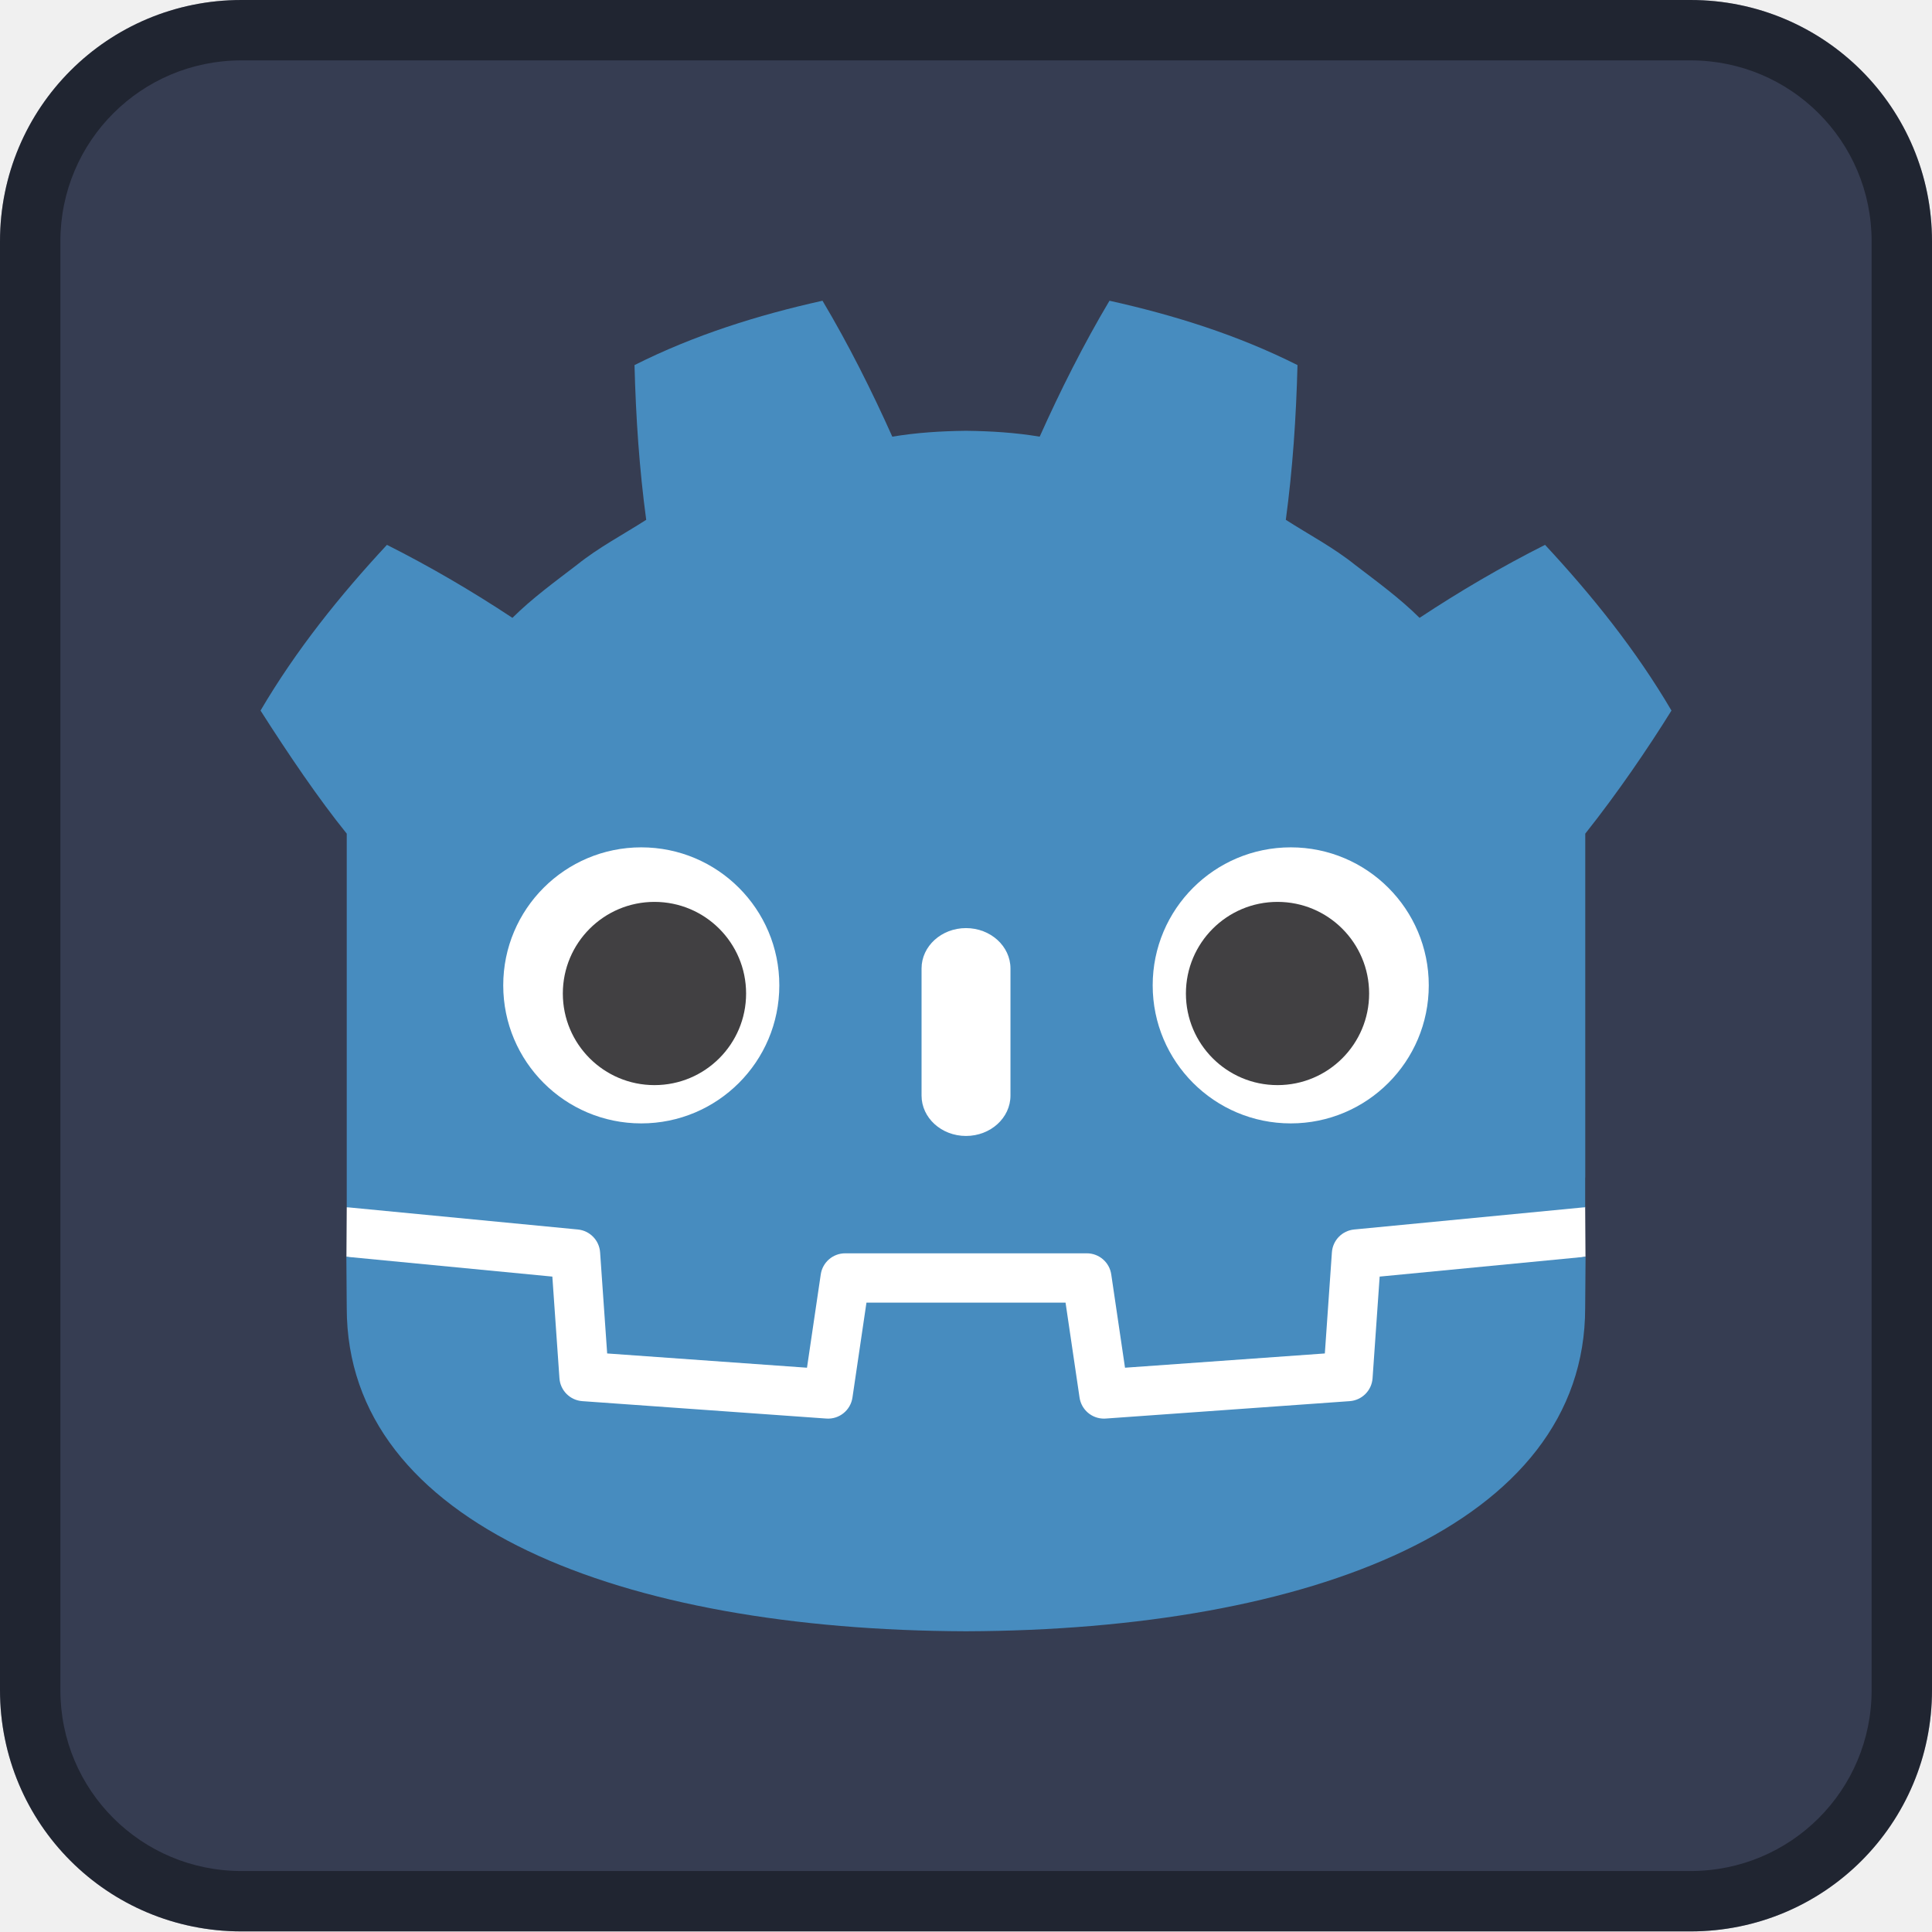
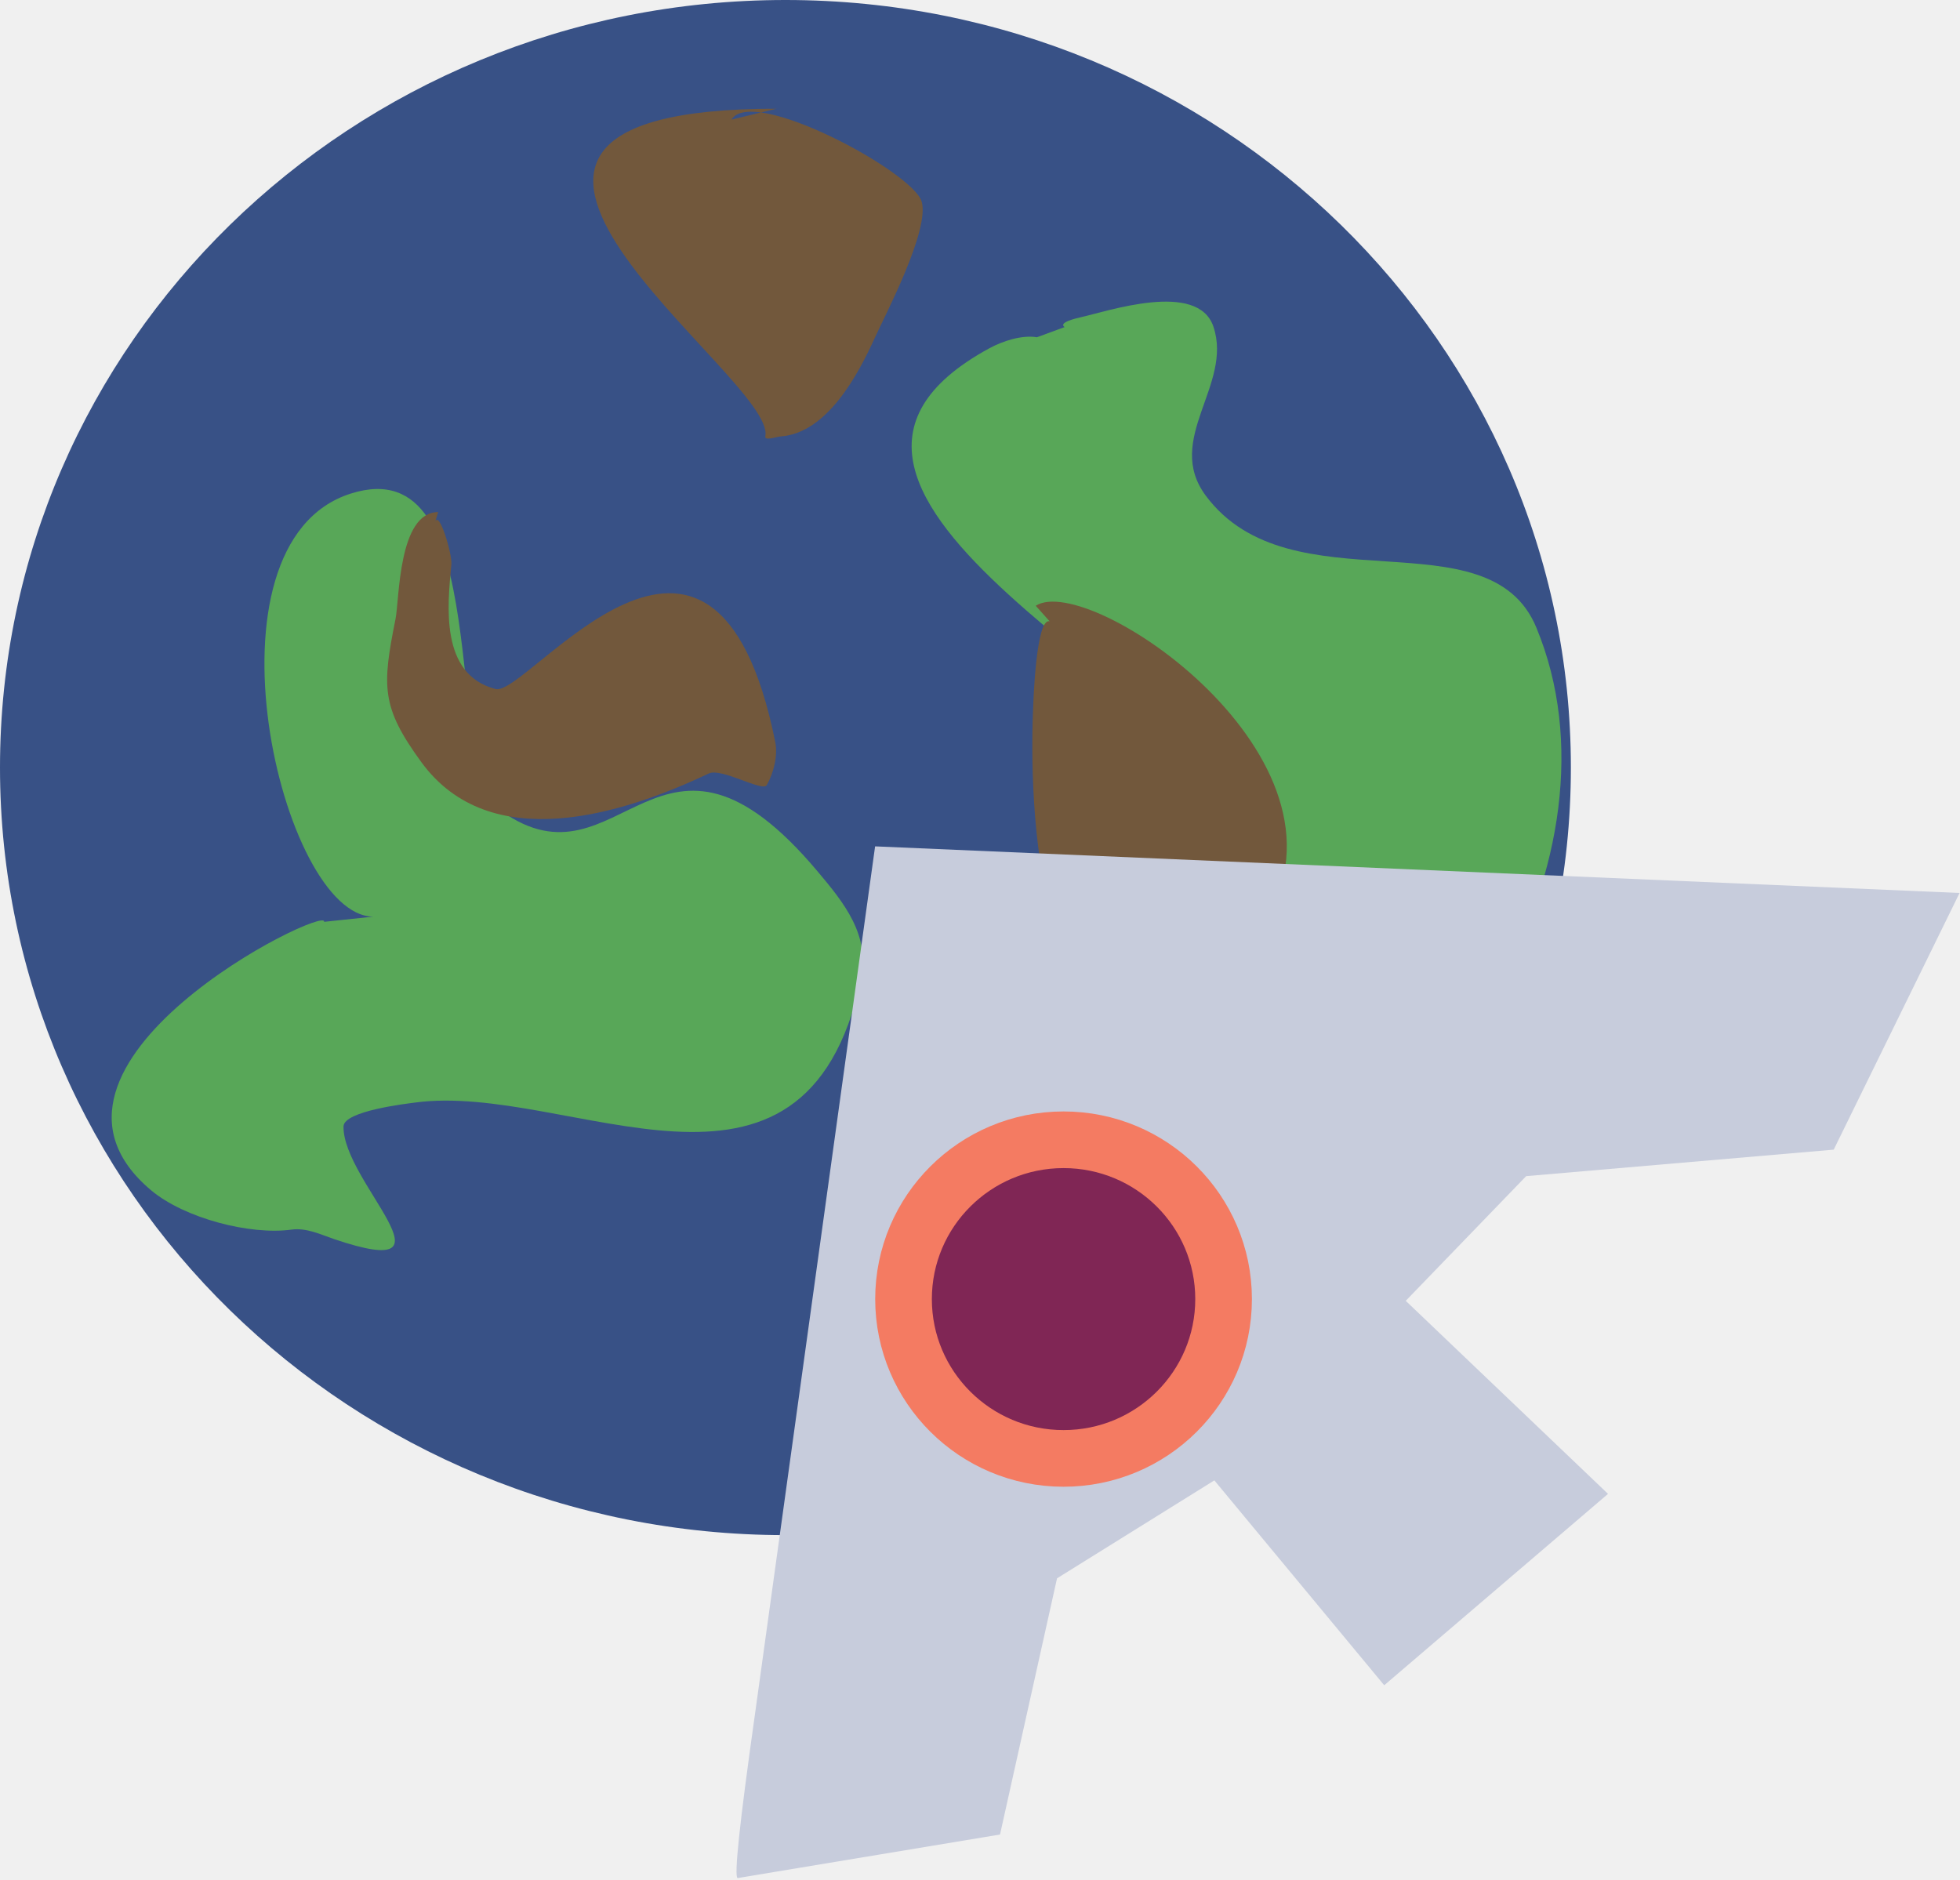
- <svg xmlns="http://www.w3.org/2000/svg" height="128" width="128">
-   <g transform="translate(32 32)">
-     <path d="m-16-32c-8.86 0-16 7.13-16 15.99v95.98c0 8.86 7.13 15.99 16 15.99h96c8.86 0 16-7.13 16-15.99v-95.98c0-8.85-7.14-15.99-16-15.99z" fill="#363d52" />
-     <path d="m-16-32c-8.86 0-16 7.13-16 15.99v95.98c0 8.86 7.13 15.99 16 15.99h96c8.86 0 16-7.13 16-15.99v-95.98c0-8.85-7.14-15.99-16-15.99zm0 4h96c6.64 0 12 5.35 12 11.99v95.98c0 6.64-5.35 11.99-12 11.99h-96c-6.64 0-12-5.35-12-11.99v-95.98c0-6.64 5.36-11.99 12-11.99z" fill-opacity=".4" />
-   </g>
-   <g stroke-width="9.927" transform="matrix(.1007308 0 0 .1007308 12.42592 2.256365)">
-     <path d="m0 0s-.325 1.994-.515 1.976l-36.182-3.491c-2.879-.278-5.115-2.574-5.317-5.459l-.994-14.247-27.992-1.997-1.904 12.912c-.424 2.872-2.932 5.037-5.835 5.037h-38.188c-2.902 0-5.41-2.165-5.834-5.037l-1.905-12.912-27.992 1.997-.994 14.247c-.202 2.886-2.438 5.182-5.317 5.46l-36.2 3.49c-.187.018-.324-1.978-.511-1.978l-.049-7.83 30.658-4.944 1.004-14.374c.203-2.91 2.551-5.263 5.463-5.472l38.551-2.75c.146-.01.29-.016.434-.016 2.897 0 5.401 2.166 5.825 5.038l1.959 13.286h28.005l1.959-13.286c.423-2.871 2.93-5.037 5.831-5.037.142 0 .284.005.423.015l38.556 2.75c2.911.209 5.26 2.562 5.463 5.472l1.003 14.374 30.645 4.966z" fill="#fff" transform="matrix(4.162611 0 0 -4.162611 919.2406 771.6719)" />
-     <path d="m0 0v-47.514-6.035-5.492c.108-.001.216-.005.323-.015l36.196-3.49c1.896-.183 3.382-1.709 3.514-3.609l1.116-15.978 31.574-2.253 2.175 14.747c.282 1.912 1.922 3.329 3.856 3.329h38.188c1.933 0 3.573-1.417 3.855-3.329l2.175-14.747 31.575 2.253 1.115 15.978c.133 1.9 1.618 3.425 3.514 3.609l36.182 3.49c.107.01.214.014.322.015v4.711l.015.005v54.325c5.097 6.416 9.923 13.494 13.621 19.449-5.651 9.62-12.575 18.217-19.976 26.182-6.864-3.455-13.531-7.369-19.828-11.534-3.151 3.132-6.7 5.694-10.186 8.372-3.425 2.751-7.285 4.768-10.946 7.118 1.09 8.117 1.629 16.108 1.846 24.448-9.446 4.754-19.519 7.906-29.708 10.17-4.068-6.837-7.788-14.241-11.028-21.479-3.842.642-7.702.88-11.567.926v.006c-.027 0-.052-.006-.075-.006-.024 0-.049.006-.073.006v-.006c-3.872-.046-7.729-.284-11.572-.926-3.238 7.238-6.956 14.642-11.03 21.479-10.184-2.264-20.258-5.416-29.703-10.17.216-8.34.755-16.331 1.848-24.448-3.668-2.35-7.523-4.367-10.949-7.118-3.481-2.678-7.036-5.24-10.188-8.372-6.297 4.165-12.962 8.079-19.828 11.534-7.401-7.965-14.321-16.562-19.974-26.182 4.443-6.974 9.208-13.983 13.621-19.449z" fill="#478cbf" transform="matrix(4.162611 0 0 -4.162611 104.6989 525.907)" />
-     <path d="m0 0-1.121-16.063c-.135-1.936-1.675-3.477-3.611-3.616l-38.555-2.751c-.094-.007-.188-.01-.281-.01-1.916 0-3.569 1.406-3.852 3.33l-2.211 14.994h-31.459l-2.211-14.994c-.297-2.018-2.101-3.469-4.133-3.32l-38.555 2.751c-1.936.139-3.476 1.68-3.611 3.616l-1.121 16.063-32.547 3.138c.015-3.498.06-7.33.06-8.093 0-34.374 43.605-50.896 97.781-51.086h.066.067c54.176.19 97.766 16.712 97.766 51.086 0 .777.047 4.593.063 8.093z" fill="#478cbf" transform="matrix(4.162611 0 0 -4.162611 784.0714 817.2428)" />
-     <path d="m0 0c0-12.052-9.765-21.815-21.813-21.815-12.042 0-21.81 9.763-21.81 21.815 0 12.044 9.768 21.802 21.81 21.802 12.048 0 21.813-9.758 21.813-21.802" fill="#fff" transform="matrix(4.162611 0 0 -4.162611 389.2148 625.671)" />
-     <path d="m0 0c0-7.994-6.479-14.473-14.479-14.473-7.996 0-14.479 6.479-14.479 14.473s6.483 14.479 14.479 14.479c8 0 14.479-6.485 14.479-14.479" fill="#414042" transform="matrix(4.162611 0 0 -4.162611 367.3669 631.0568)" />
-     <path d="m0 0c-3.878 0-7.021 2.858-7.021 6.381v20.081c0 3.52 3.143 6.381 7.021 6.381s7.028-2.861 7.028-6.381v-20.081c0-3.523-3.15-6.381-7.028-6.381" fill="#fff" transform="matrix(4.162611 0 0 -4.162611 511.9934 724.7395)" />
-     <path d="m0 0c0-12.052 9.765-21.815 21.815-21.815 12.041 0 21.808 9.763 21.808 21.815 0 12.044-9.767 21.802-21.808 21.802-12.05 0-21.815-9.758-21.815-21.802" fill="#fff" transform="matrix(4.162611 0 0 -4.162611 634.7871 625.671)" />
-     <path d="m0 0c0-7.994 6.477-14.473 14.471-14.473 8.002 0 14.479 6.479 14.479 14.473s-6.477 14.479-14.479 14.479c-7.994 0-14.471-6.485-14.471-14.479" fill="#414042" transform="matrix(4.162611 0 0 -4.162611 656.6406 631.0568)" />
-   </g>
+ <svg xmlns="http://www.w3.org/2000/svg" width="332.16pt" height="318.48pt" viewBox="0 0 332.16 318.48">
+   <defs />
+   <ellipse id="shape0" rx="133.108" ry="130.08" cx="133.108" cy="130.08" fill="#385186" fill-rule="evenodd" stroke="none" stroke-width="9.6" stroke-linecap="square" stroke-linejoin="bevel" />
+   <path id="shape1" transform="translate(18.92842, 82.87299)" fill="#58a758" fill-rule="evenodd" stroke="none" stroke-width="9.6" stroke-linecap="square" stroke-linejoin="bevel" d="M44.338 72.47C28.741 72.47 13.947 9.255 40.489 0.784C65.306 -7.136 55.849 47.358 66.108 54.629C86.294 68.935 92.768 32.832 119.632 64.812C124.016 70.031 128.627 75.572 126.969 83.215C117.359 127.526 77.499 100.423 51.394 103.983C50.107 104.159 39.326 105.385 39.286 108.032C39.145 117.497 59.898 134.608 37.803 127.157C35.441 126.36 33.029 125.159 30.466 125.513C23.464 126.479 12.326 123.583 6.691 118.858C-18.758 97.513 36.636 70.292 35.999 73.352" />
+   <path id="shape2" transform="translate(154.4957, 51.11746)" fill="#58a758" fill-rule="evenodd" stroke="none" stroke-width="9.6" stroke-linecap="square" stroke-linejoin="bevel" d="M21.231 6.039C18.662 5.611 15.398 6.697 13.212 7.883C-31.806 32.321 52.352 67.788 56.111 88.549C59.273 106.01 21.488 163.943 51.701 156.026C90.416 145.881 121.839 93.754 105.866 55.233C97.798 35.773 64.257 52.219 49.857 32.901C42.716 23.322 54.486 14.134 51.14 4.235C48.491 -3.6 33.209 1.64 28.568 2.671C27.811 2.839 24.79 3.56 25.922 4.315" />
+   <path id="shape3" transform="translate(65.6085, 86.78469)" fill="#72583c" fill-rule="evenodd" stroke="none" stroke-width="9.6" stroke-linecap="square" stroke-linejoin="bevel" d="M8.643 0C1.886 0 2.079 14.822 1.427 18.082C-0.864 29.532 -1.041 33.018 5.797 42.378C17.43 58.303 39.806 51.267 54.509 44.302C56.668 43.28 63.627 47.491 64.332 46.267C65.482 44.269 66.244 41.299 65.775 38.97C55.353 -12.781 23.765 31.378 18.386 29.989C8.889 27.539 10.234 15.795 10.888 8.86C11.055 7.097 8.721 -0.63 8.122 1.764" />
+   <path id="shape4" transform="translate(174.9477, 101.9605)" fill="#72583c" fill-rule="evenodd" stroke="none" stroke-width="9.6" stroke-linecap="square" stroke-linejoin="bevel" d="M2.944 3.347C0.617 2.572 0.167 17.274 0.137 17.941C-0.527 32.925 0.092 82.352 29.044 69.34C34.028 67.1 36.894 58.187 39.468 54.024C56.4 26.646 9.604 -5.139 0.578 0.701" />
+   <path id="shape5" transform="translate(100.5438, 18.42661)" fill="#72583c" fill-rule="evenodd" stroke="none" stroke-width="9.6" stroke-linecap="square" stroke-linejoin="bevel" d="M31.041 0C-38.693 0 31.14 45.569 29.156 55.488C28.98 56.366 30.95 55.598 31.842 55.528C39.692 54.915 44.947 44.906 47.679 38.89C49.414 35.069 57.032 20.614 55.657 15.756C54.23 10.714 26.908 -3.964 23.423 1.844" />
+   <path id="shape6" transform="translate(124.8166, 143.4357)" fill="#c7ccdc" fill-rule="evenodd" stroke="none" stroke-width="9.6" stroke-linecap="square" stroke-linejoin="bevel" d="M3.079 147.421L23.486 0L207.271 7.898L185.942 51.399L133.821 55.889L113.414 77.018L147.694 109.734L109.766 142.169L80.979 107.448L54.318 124.047L44.655 167.467L0.192 174.844C-0.449 174.711 0.513 165.57 3.079 147.421Z" />
+   <ellipse id="shape7" transform="translate(153.12, 193.16)" rx="27.12" ry="27" cx="27.12" cy="27" fill="#802655" fill-rule="evenodd" stroke="#f47b62" stroke-width="9.6" stroke-linecap="square" stroke-linejoin="bevel" />
</svg>
